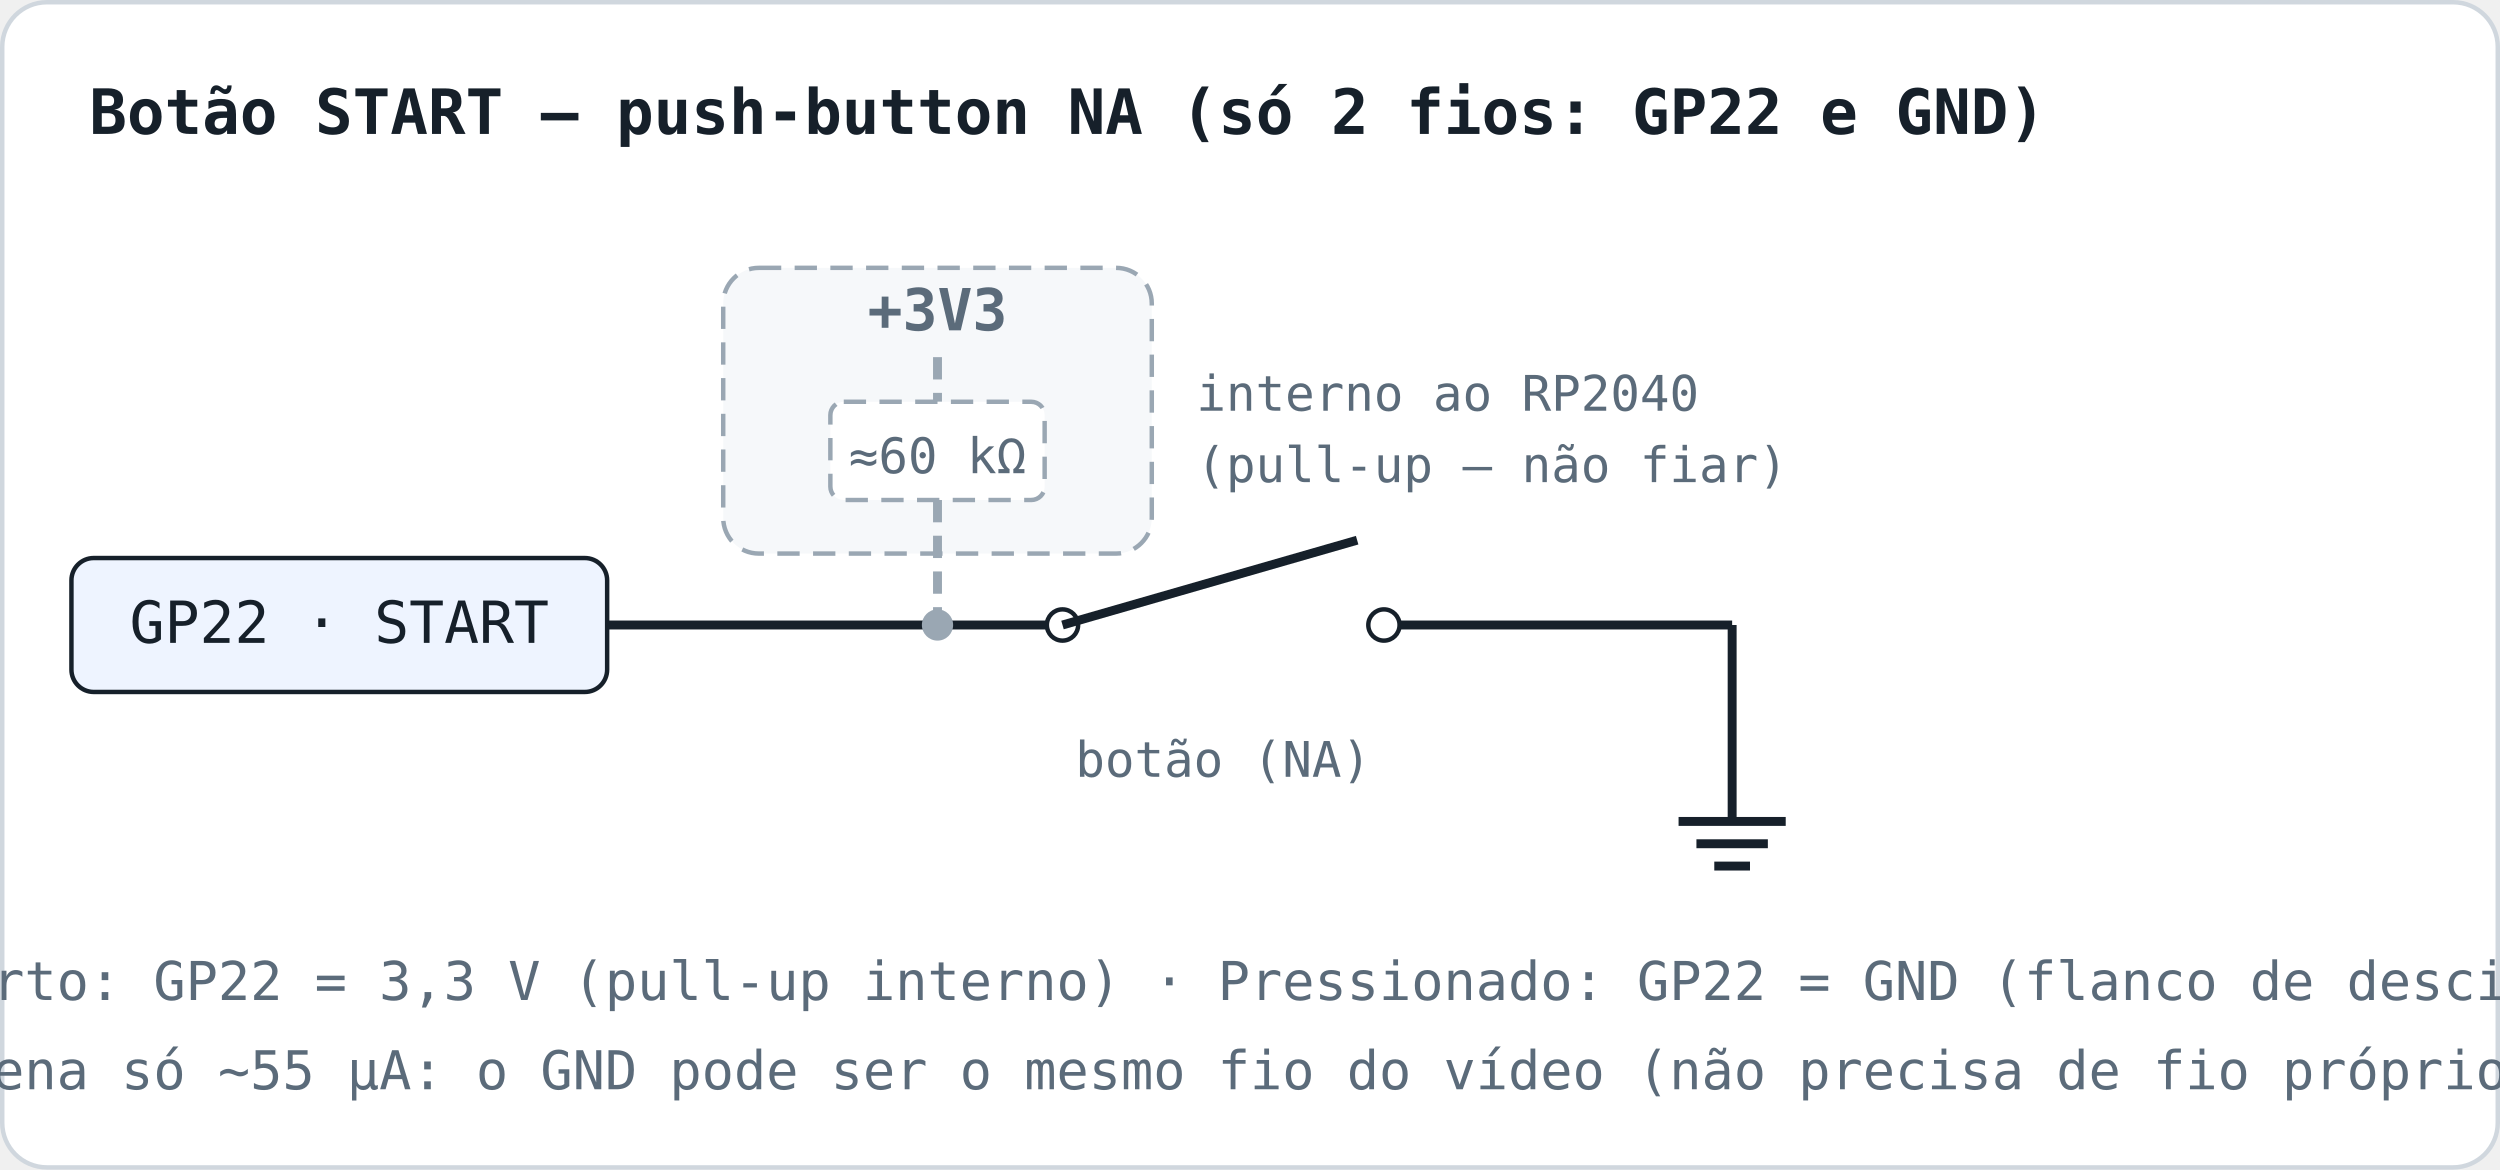
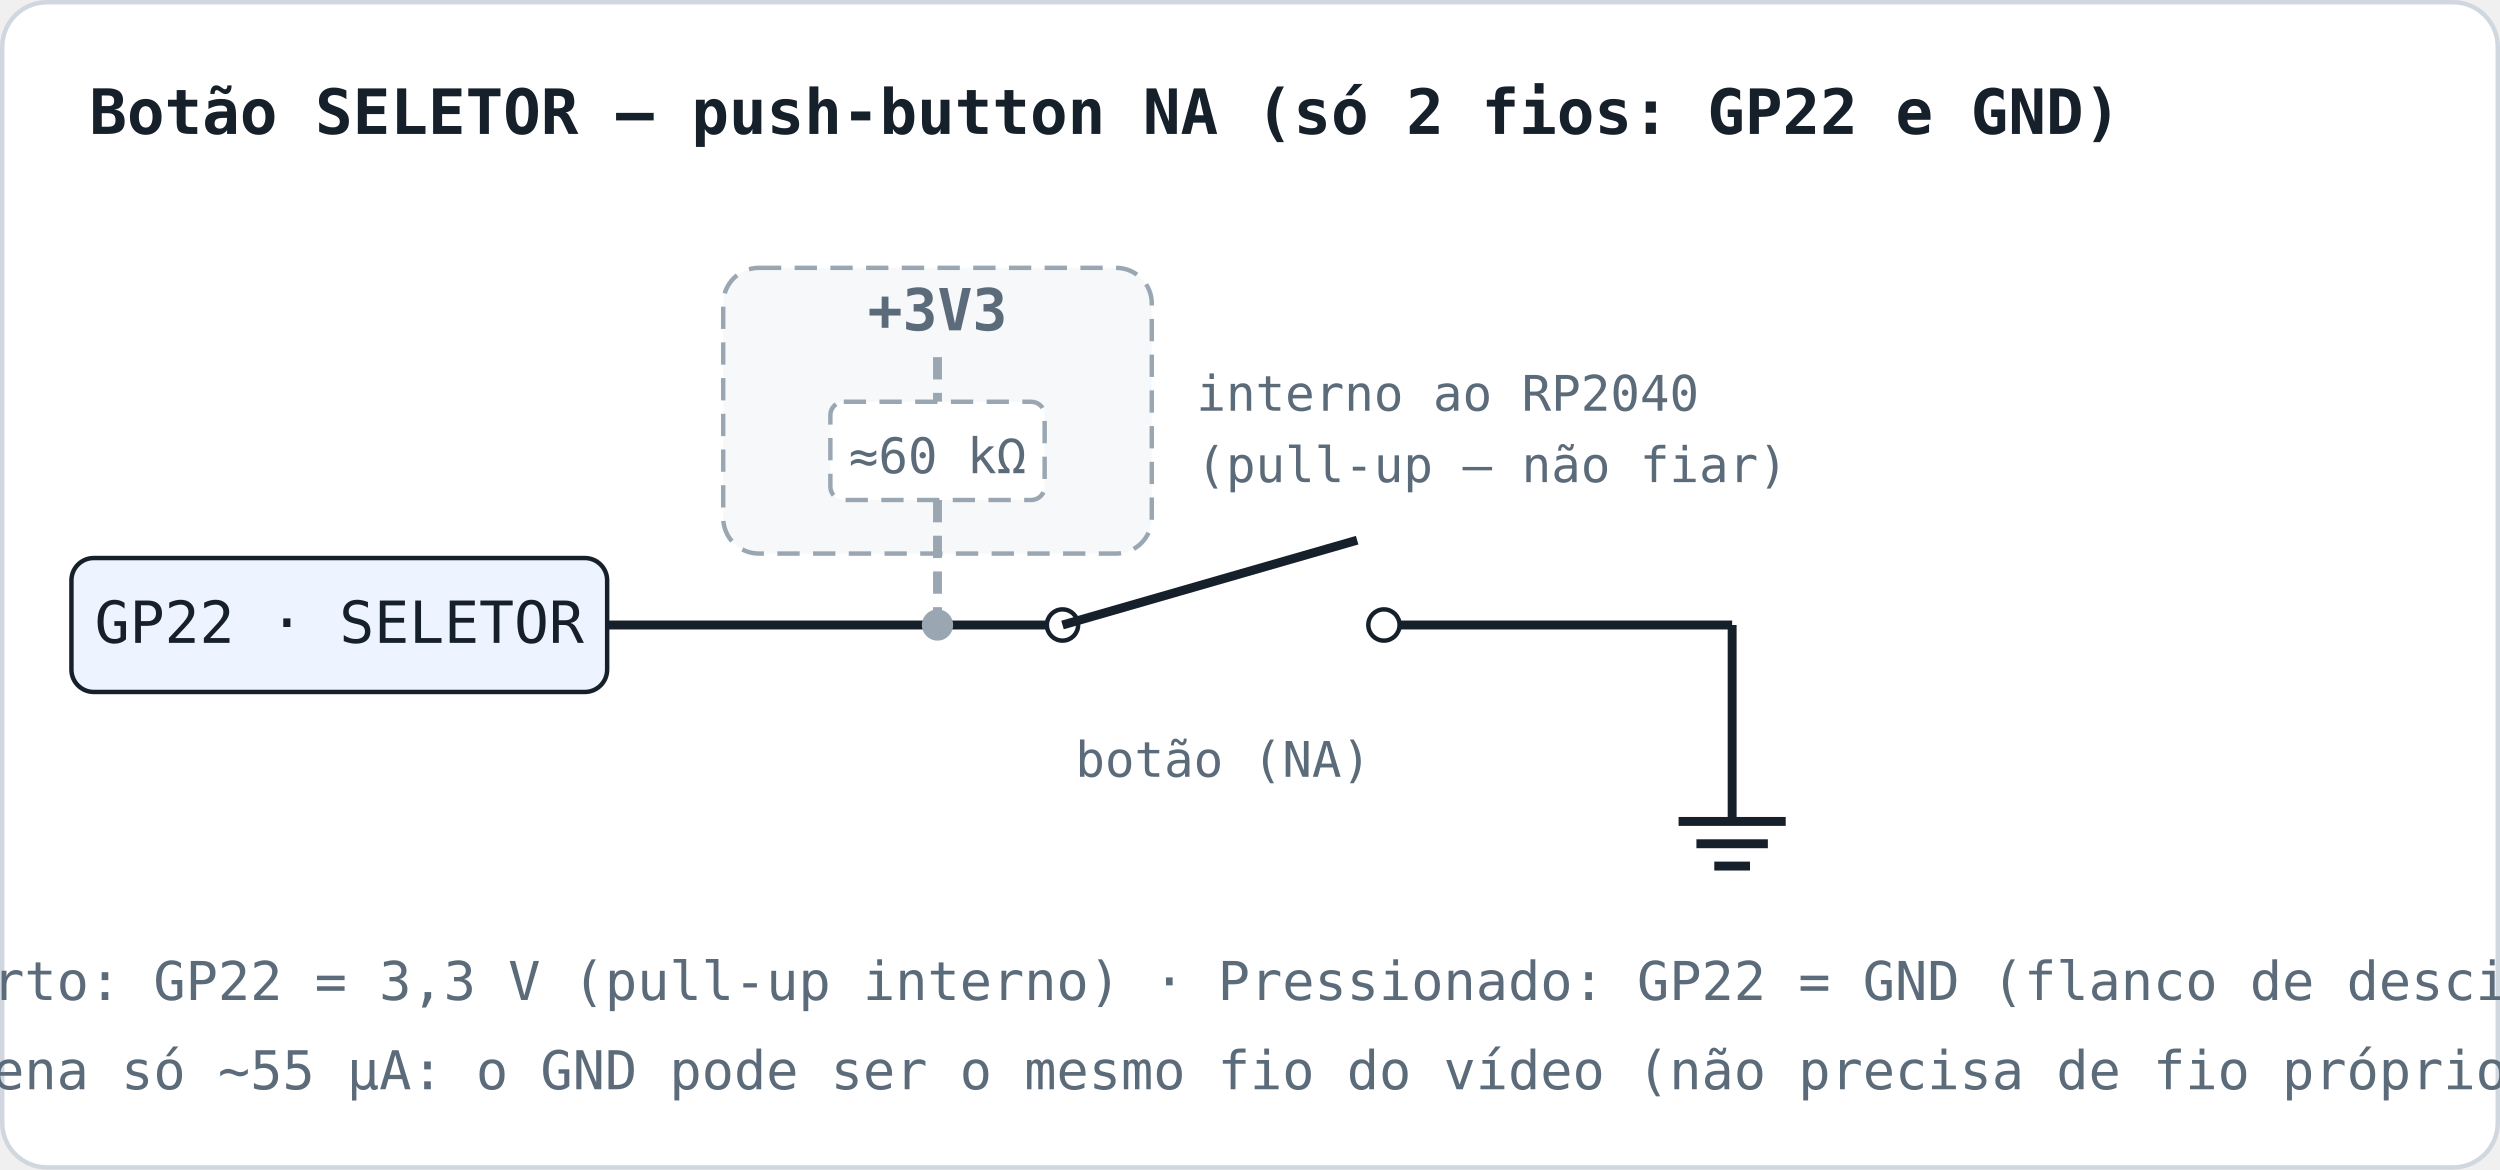
<svg xmlns="http://www.w3.org/2000/svg" viewBox="0 0 560 262" font-family="ui-monospace, SFMono-Regular, Menlo, Consolas, monospace" font-size="13">
  <rect x="0.5" y="0.5" width="559" height="261" rx="10" fill="#ffffff" stroke="#d0d7de" />
-   <text x="20" y="30" font-size="14" font-weight="bold" fill="#16202a">Botão START — push-button NA (só 2 fios: GP22 e GND)</text>
+   <text x="20" y="30" font-size="14" font-weight="bold" fill="#16202a">Botão SELETOR — push-button NA (só 2 fios: GP22 e GND)</text>
  <rect x="162" y="60" width="96" height="64" rx="8" fill="#f6f8fa" stroke="#9aa7b3" stroke-dasharray="5 3" />
  <text x="210" y="74" text-anchor="middle" font-weight="bold" fill="#5b6b7a">+3V3</text>
  <g stroke="#9aa7b3" stroke-width="2" fill="none" stroke-dasharray="5 3">
    <line x1="210" y1="80" x2="210" y2="90" />
    <line x1="210" y1="112" x2="210" y2="140" />
  </g>
  <rect x="186" y="90" width="48" height="22" rx="3" fill="#ffffff" stroke="#9aa7b3" stroke-dasharray="5 3" />
  <text x="210" y="106" text-anchor="middle" font-size="11" fill="#5b6b7a">≈60 kΩ</text>
  <text x="268" y="92" fill="#5b6b7a" font-size="11">interno ao RP2040</text>
  <text x="268" y="108" fill="#5b6b7a" font-size="11">(pull-up — não fiar)</text>
  <rect x="16" y="125" width="120" height="30" rx="5" fill="#eef4ff" stroke="#16202a" />
-   <text x="76" y="144" text-anchor="middle" fill="#16202a">GP22 · START</text>
+   <text x="76" y="144" text-anchor="middle" fill="#16202a">GP22 · SELETOR</text>
  <g stroke="#16202a" stroke-width="2" fill="none">
    <line x1="136" y1="140" x2="238" y2="140" />
    <line x1="310" y1="140" x2="388" y2="140" />
    <line x1="388" y1="140" x2="388" y2="184" />
  </g>
  <circle cx="210" cy="140" r="3.5" fill="#9aa7b3" />
  <circle cx="238" cy="140" r="3.5" fill="#ffffff" stroke="#16202a" />
  <circle cx="310" cy="140" r="3.5" fill="#ffffff" stroke="#16202a" />
  <line x1="238" y1="140" x2="304" y2="121" stroke="#16202a" stroke-width="2" />
  <text x="274" y="174" text-anchor="middle" font-size="11" fill="#5b6b7a">botão (NA)</text>
  <g stroke="#16202a" stroke-width="2">
    <line x1="376" y1="184" x2="400" y2="184" />
    <line x1="380" y1="189" x2="396" y2="189" />
    <line x1="384" y1="194" x2="392" y2="194" />
  </g>
  <text x="280" y="224" text-anchor="middle" fill="#5b6b7a" font-size="12">Aberto: GP22 = 3,3 V (pull-up interno)  ·  Pressionado: GP22 = GND (flanco de descida)</text>
  <text x="280" y="244" text-anchor="middle" fill="#5b6b7a" font-size="12">Drena só ~55 µA: o GND pode ser o mesmo fio do vídeo (não precisa de fio próprio).</text>
</svg>
